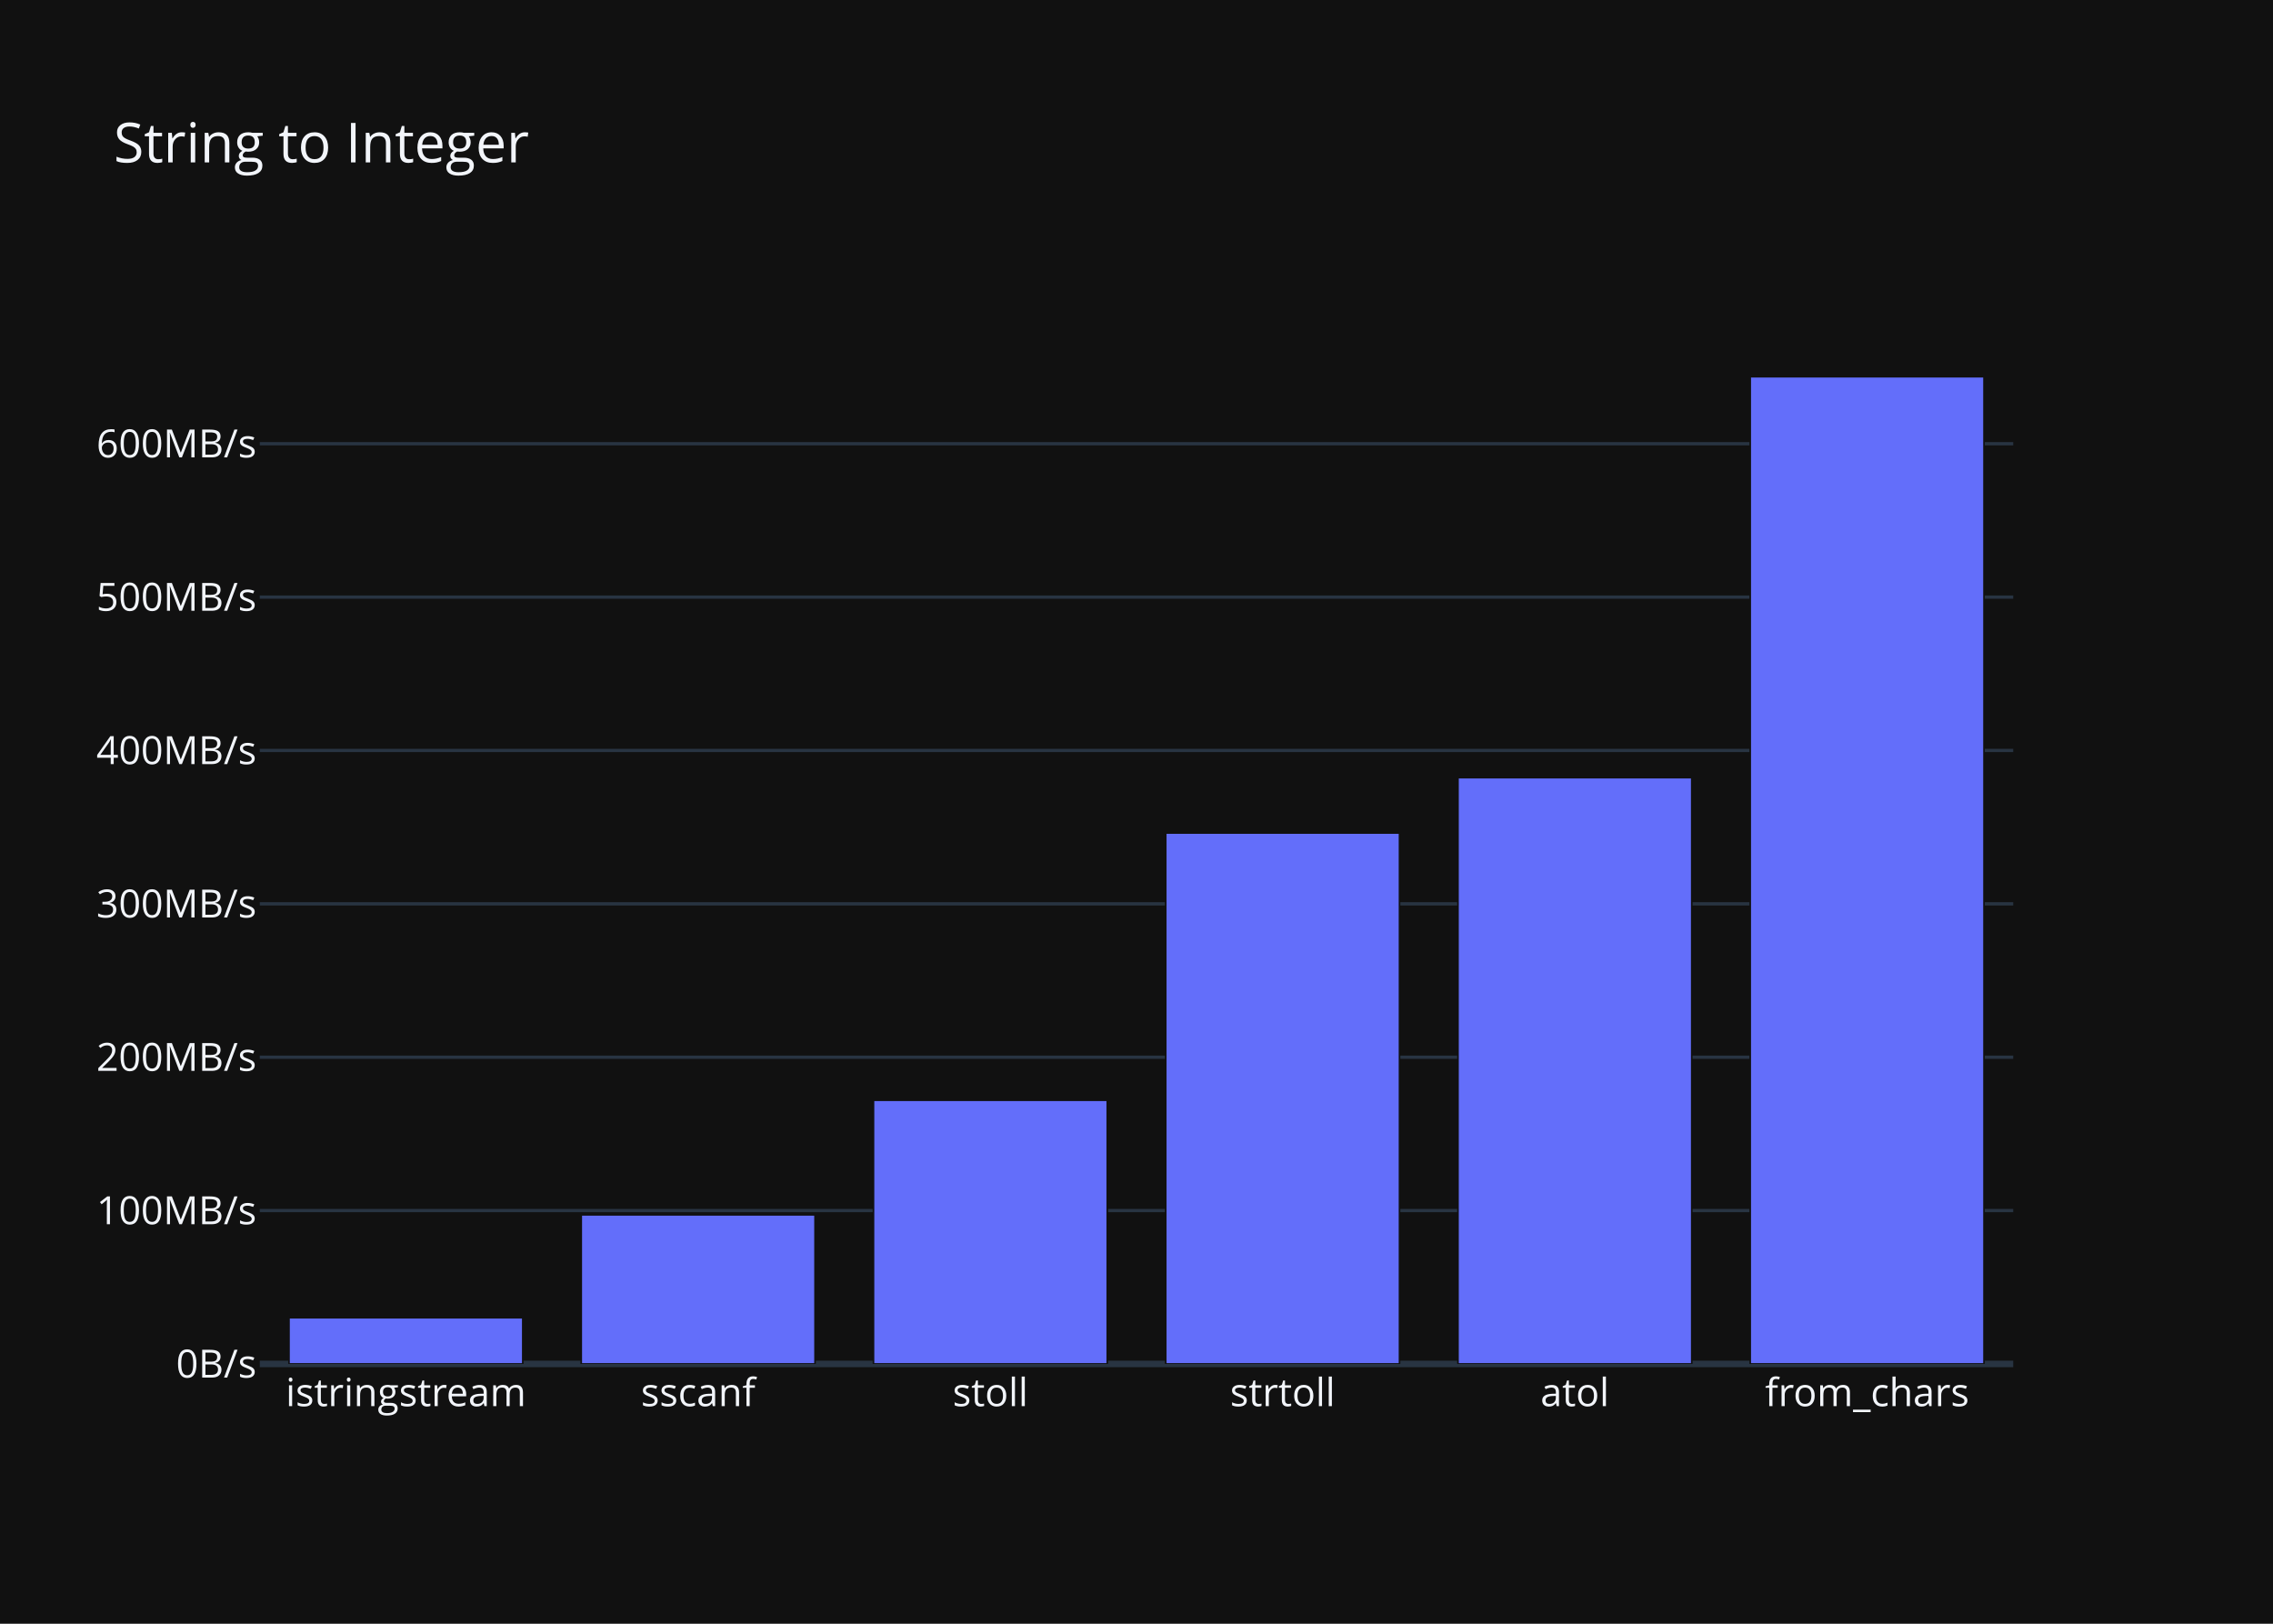
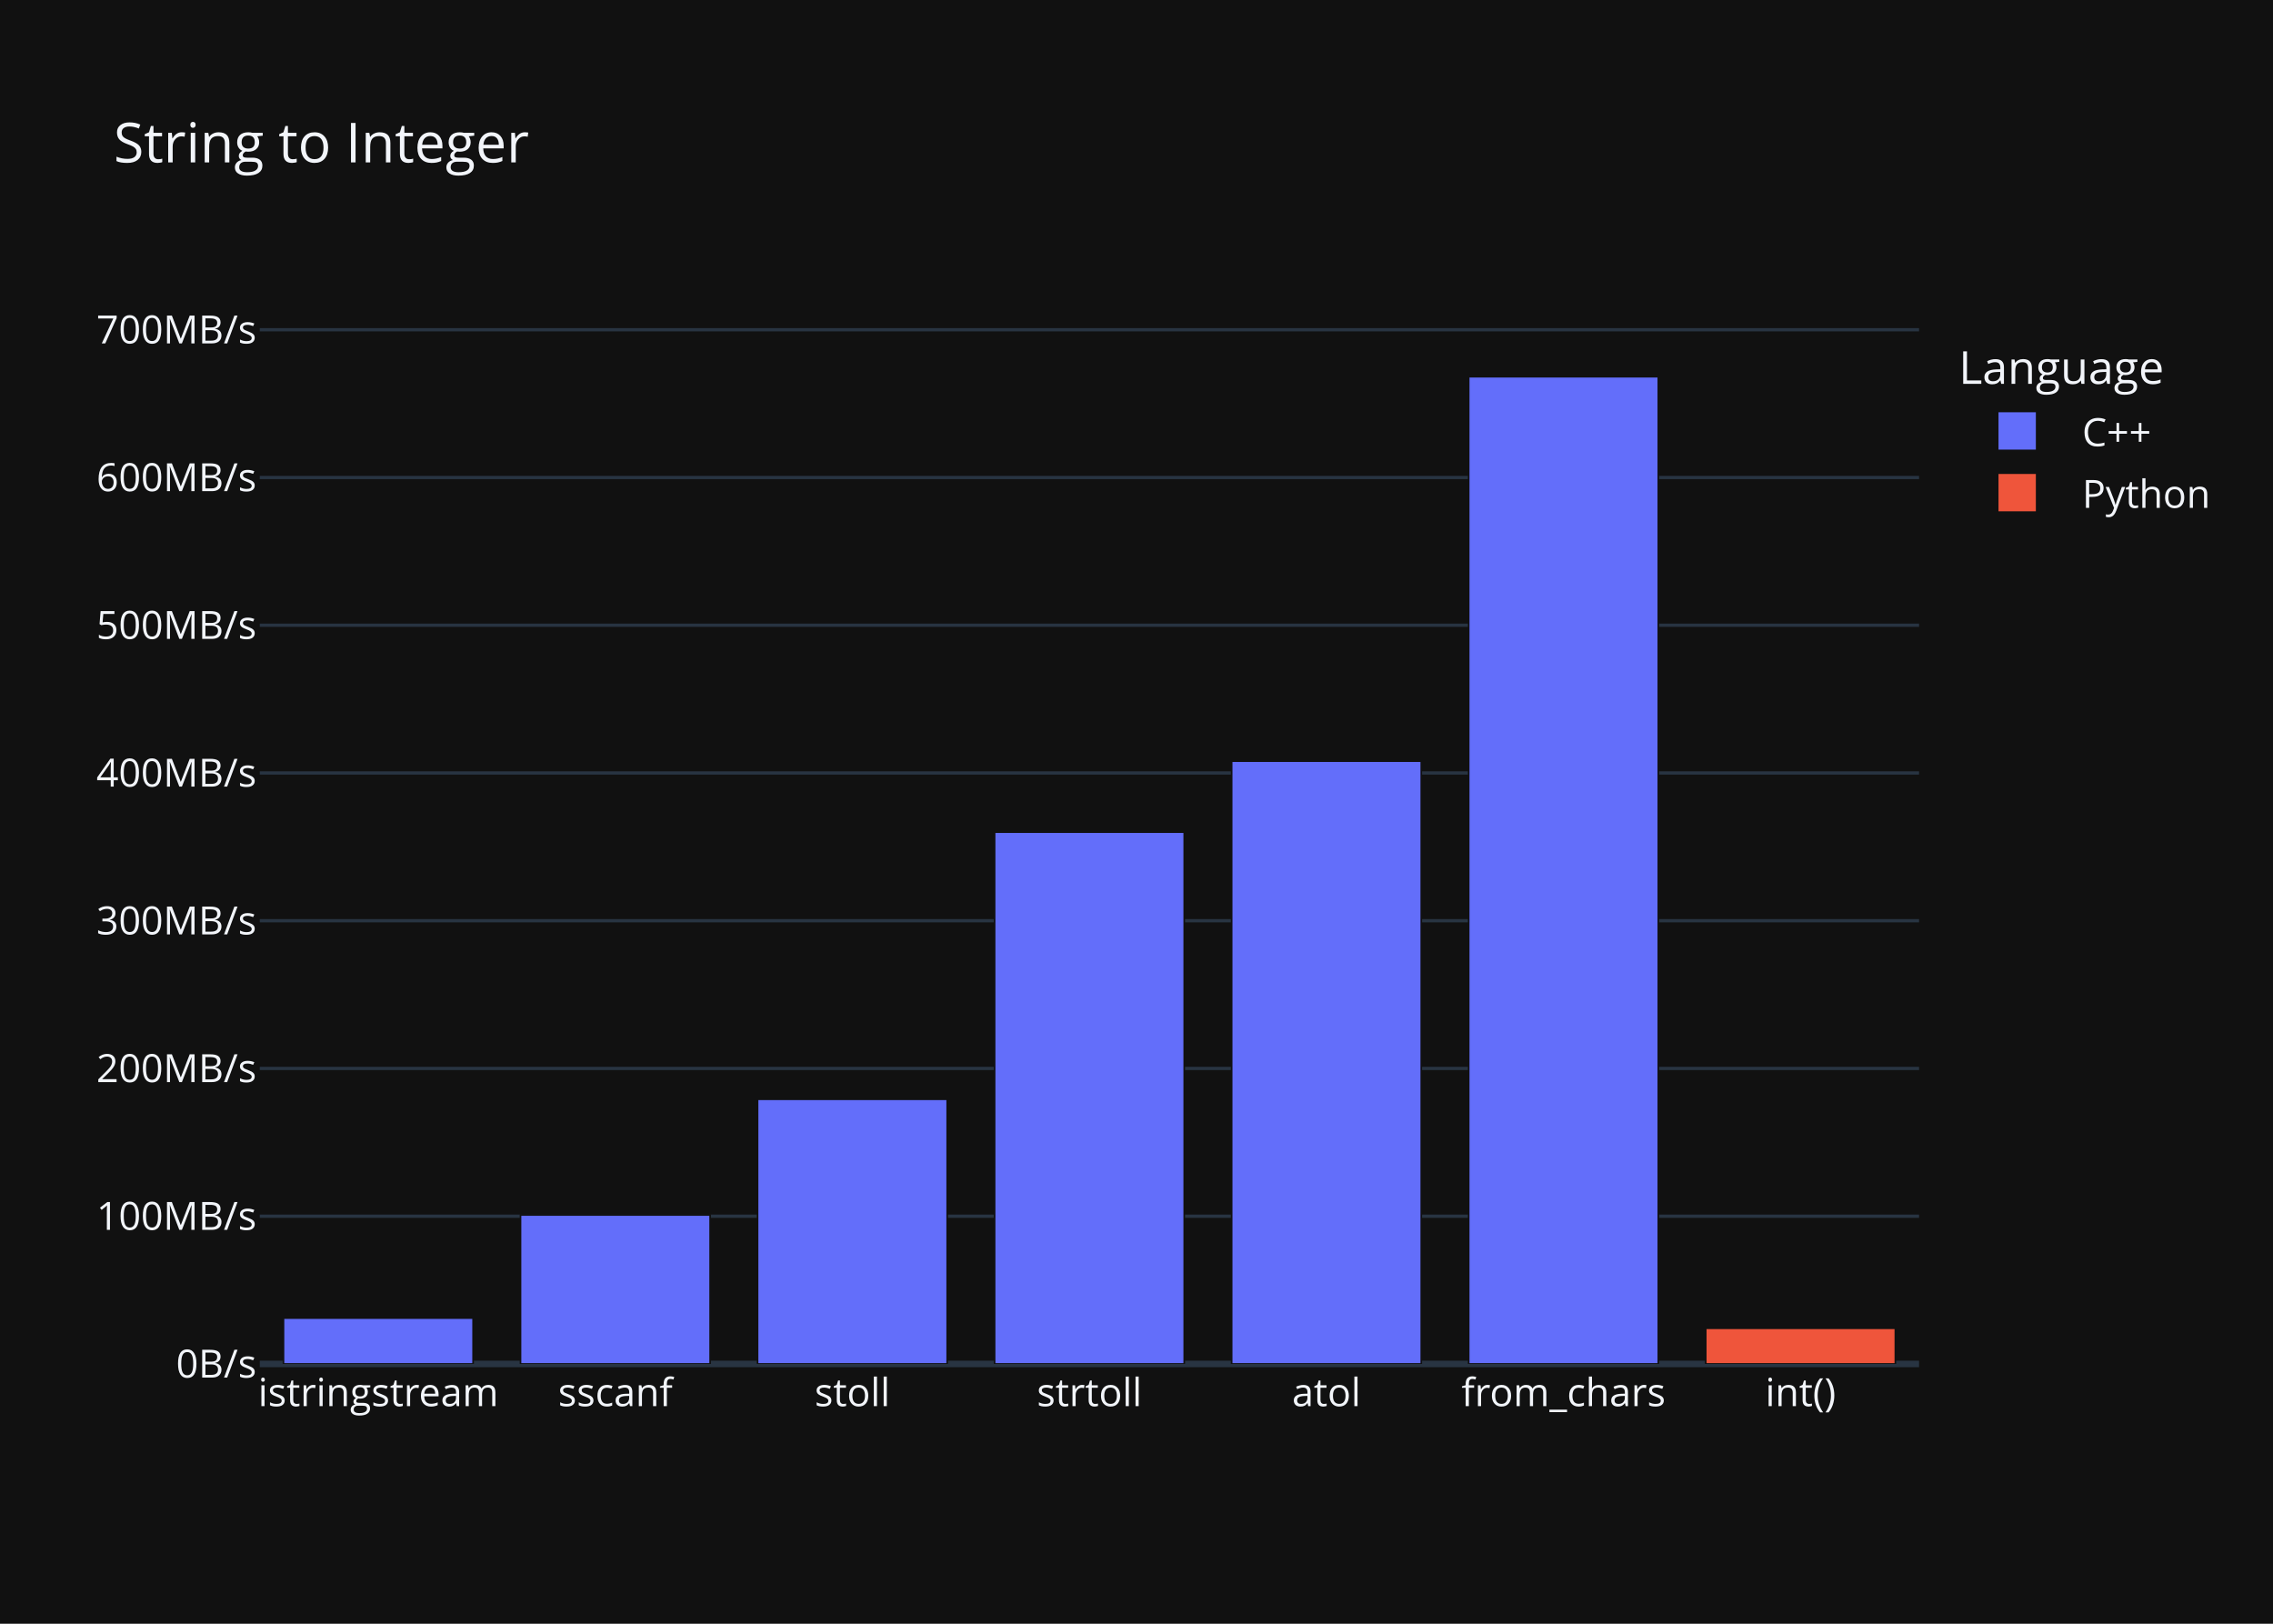
- <svg xmlns="http://www.w3.org/2000/svg" class="main-svg" width="700" height="500" style="" viewBox="0 0 700 500">
+ <svg xmlns="http://www.w3.org/2000/svg" class="main-svg" width="700" height="500" viewBox="0 0 700 500" style="">
  <rect x="0" y="0" width="700" height="500" style="fill: rgb(17, 17, 17); fill-opacity: 1;" />
-   <defs id="defs-76177a">
+   <defs id="defs-9dc137">
    <g class="clips">
-       <clipPath id="clip76177axyplot" class="plotclip">
-         <rect width="540" height="320" />
-       </clipPath>
-       <clipPath class="axesclip" id="clip76177ax">
-         <rect x="80" y="0" width="540" height="500" />
-       </clipPath>
-       <clipPath class="axesclip" id="clip76177ay">
+       <clipPath id="clip9dc137xyplot" class="plotclip">
+         <rect width="511" height="320" />
+       </clipPath>
+       <clipPath class="axesclip" id="clip9dc137x">
+         <rect x="80" y="0" width="511" height="500" />
+       </clipPath>
+       <clipPath class="axesclip" id="clip9dc137y">
        <rect x="0" y="100" width="700" height="320" />
      </clipPath>
-       <clipPath class="axesclip" id="clip76177axy">
-         <rect x="80" y="100" width="540" height="320" />
+       <clipPath class="axesclip" id="clip9dc137xy">
+         <rect x="80" y="100" width="511" height="320" />
      </clipPath>
    </g>
    <g class="gradients" />
    <g class="patterns" />
  </defs>
  <g class="bglayer" />
  <g class="layer-below">
    <g class="imagelayer" />
    <g class="shapelayer" />
  </g>
  <g class="cartesianlayer">
    <g class="subplot xy">
      <g class="layer-subplot">
        <g class="shapelayer" />
        <g class="imagelayer" />
      </g>
      <g class="minor-gridlayer">
        <g class="x" />
        <g class="y" />
      </g>
      <g class="gridlayer">
        <g class="x" />
        <g class="y">
-           <path class="ygrid crisp" transform="translate(0,372.77)" d="M80,0h540" style="stroke: rgb(40, 52, 66); stroke-opacity: 1; stroke-width: 1px;" />
-           <path class="ygrid crisp" transform="translate(0,325.55)" d="M80,0h540" style="stroke: rgb(40, 52, 66); stroke-opacity: 1; stroke-width: 1px;" />
-           <path class="ygrid crisp" transform="translate(0,278.32)" d="M80,0h540" style="stroke: rgb(40, 52, 66); stroke-opacity: 1; stroke-width: 1px;" />
-           <path class="ygrid crisp" transform="translate(0,231.09)" d="M80,0h540" style="stroke: rgb(40, 52, 66); stroke-opacity: 1; stroke-width: 1px;" />
-           <path class="ygrid crisp" transform="translate(0,183.87)" d="M80,0h540" style="stroke: rgb(40, 52, 66); stroke-opacity: 1; stroke-width: 1px;" />
-           <path class="ygrid crisp" transform="translate(0,136.64)" d="M80,0h540" style="stroke: rgb(40, 52, 66); stroke-opacity: 1; stroke-width: 1px;" />
+           <path class="ygrid crisp" transform="translate(0,374.51)" d="M80,0h511" style="stroke: rgb(40, 52, 66); stroke-opacity: 1; stroke-width: 1px;" />
+           <path class="ygrid crisp" transform="translate(0,329.01)" d="M80,0h511" style="stroke: rgb(40, 52, 66); stroke-opacity: 1; stroke-width: 1px;" />
+           <path class="ygrid crisp" transform="translate(0,283.52)" d="M80,0h511" style="stroke: rgb(40, 52, 66); stroke-opacity: 1; stroke-width: 1px;" />
+           <path class="ygrid crisp" transform="translate(0,238.02)" d="M80,0h511" style="stroke: rgb(40, 52, 66); stroke-opacity: 1; stroke-width: 1px;" />
+           <path class="ygrid crisp" transform="translate(0,192.53)" d="M80,0h511" style="stroke: rgb(40, 52, 66); stroke-opacity: 1; stroke-width: 1px;" />
+           <path class="ygrid crisp" transform="translate(0,147.04)" d="M80,0h511" style="stroke: rgb(40, 52, 66); stroke-opacity: 1; stroke-width: 1px;" />
+           <path class="ygrid crisp" transform="translate(0,101.54)" d="M80,0h511" style="stroke: rgb(40, 52, 66); stroke-opacity: 1; stroke-width: 1px;" />
        </g>
      </g>
      <g class="zerolinelayer">
-         <path class="yzl zl crisp" transform="translate(0,420)" d="M80,0h540" style="stroke: rgb(40, 52, 66); stroke-opacity: 1; stroke-width: 2px;" />
+         <path class="yzl zl crisp" transform="translate(0,420)" d="M80,0h511" style="stroke: rgb(40, 52, 66); stroke-opacity: 1; stroke-width: 2px;" />
      </g>
      <path class="xlines-below" />
      <path class="ylines-below" />
      <g class="overlines-below" />
      <g class="xaxislayer-below" />
      <g class="yaxislayer-below" />
      <g class="overaxes-below" />
-       <g class="plot" transform="translate(80,100)" clip-path="url(#clip76177axyplot)">
+       <g class="plot" transform="translate(80,100)" clip-path="url(#clip9dc137xyplot)">
        <g class="barlayer mlayer">
          <g class="trace bars" style="opacity: 1;">
            <g class="points">
              <g class="point">
-                 <path d="M9,320V305.77H81V320Z" style="vector-effect: non-scaling-stroke; opacity: 1; stroke-width: 0.5px; fill: rgb(99, 110, 250); fill-opacity: 1; stroke: rgb(17, 17, 17); stroke-opacity: 1;" />
-               </g>
-               <g class="point">
-                 <path d="M99,320V274.09H171V320Z" style="vector-effect: non-scaling-stroke; opacity: 1; stroke-width: 0.5px; fill: rgb(99, 110, 250); fill-opacity: 1; stroke: rgb(17, 17, 17); stroke-opacity: 1;" />
-               </g>
-               <g class="point">
-                 <path d="M189,320V238.8H261V320Z" style="vector-effect: non-scaling-stroke; opacity: 1; stroke-width: 0.5px; fill: rgb(99, 110, 250); fill-opacity: 1; stroke: rgb(17, 17, 17); stroke-opacity: 1;" />
-               </g>
-               <g class="point">
-                 <path d="M279,320V156.51H351V320Z" style="vector-effect: non-scaling-stroke; opacity: 1; stroke-width: 0.5px; fill: rgb(99, 110, 250); fill-opacity: 1; stroke: rgb(17, 17, 17); stroke-opacity: 1;" />
-               </g>
-               <g class="point">
-                 <path d="M369,320V139.46H441V320Z" style="vector-effect: non-scaling-stroke; opacity: 1; stroke-width: 0.5px; fill: rgb(99, 110, 250); fill-opacity: 1; stroke: rgb(17, 17, 17); stroke-opacity: 1;" />
-               </g>
-               <g class="point">
-                 <path d="M459,320V16H531V320Z" style="vector-effect: non-scaling-stroke; opacity: 1; stroke-width: 0.5px; fill: rgb(99, 110, 250); fill-opacity: 1; stroke: rgb(17, 17, 17); stroke-opacity: 1;" />
+                 <path d="M7.3,320V305.88H65.7V320Z" style="vector-effect: non-scaling-stroke; opacity: 1; stroke-width: 0.5px; fill: rgb(99, 110, 250); fill-opacity: 1; stroke: rgb(17, 17, 17); stroke-opacity: 1;" />
+               </g>
+               <g class="point">
+                 <path d="M80.3,320V274.13H138.7V320Z" style="vector-effect: non-scaling-stroke; opacity: 1; stroke-width: 0.5px; fill: rgb(99, 110, 250); fill-opacity: 1; stroke: rgb(17, 17, 17); stroke-opacity: 1;" />
+               </g>
+               <g class="point">
+                 <path d="M153.3,320V238.5H211.7V320Z" style="vector-effect: non-scaling-stroke; opacity: 1; stroke-width: 0.5px; fill: rgb(99, 110, 250); fill-opacity: 1; stroke: rgb(17, 17, 17); stroke-opacity: 1;" />
+               </g>
+               <g class="point">
+                 <path d="M226.3,320V156.24H284.7V320Z" style="vector-effect: non-scaling-stroke; opacity: 1; stroke-width: 0.5px; fill: rgb(99, 110, 250); fill-opacity: 1; stroke: rgb(17, 17, 17); stroke-opacity: 1;" />
+               </g>
+               <g class="point">
+                 <path d="M299.3,320V134.38H357.7V320Z" style="vector-effect: non-scaling-stroke; opacity: 1; stroke-width: 0.5px; fill: rgb(99, 110, 250); fill-opacity: 1; stroke: rgb(17, 17, 17); stroke-opacity: 1;" />
+               </g>
+               <g class="point">
+                 <path d="M372.3,320V16H430.7V320Z" style="vector-effect: non-scaling-stroke; opacity: 1; stroke-width: 0.5px; fill: rgb(99, 110, 250); fill-opacity: 1; stroke: rgb(17, 17, 17); stroke-opacity: 1;" />
+               </g>
+             </g>
+           </g>
+           <g class="trace bars" style="opacity: 1;">
+             <g class="points">
+               <g class="point">
+                 <path d="M445.3,320V309.02H503.7V320Z" style="vector-effect: non-scaling-stroke; opacity: 1; stroke-width: 0.5px; fill: rgb(239, 85, 59); fill-opacity: 1; stroke: rgb(17, 17, 17); stroke-opacity: 1;" />
              </g>
            </g>
          </g>
        </g>
      </g>
      <g class="overplot" />
      <path class="xlines-above crisp" d="M0,0" style="fill: none;" />
      <path class="ylines-above crisp" d="M0,0" style="fill: none;" />
      <g class="overlines-above" />
      <g class="xaxislayer-above">
        <g class="xtick">
-           <text text-anchor="middle" x="0" y="433" transform="translate(125,0)" style="font-family: 'Open Sans', verdana, arial, sans-serif; font-size: 12px; fill: rgb(242, 245, 250); fill-opacity: 1; white-space: pre; opacity: 1;">istringstream</text>
-         </g>
-         <g class="xtick">
-           <text text-anchor="middle" x="0" y="433" transform="translate(215,0)" style="font-family: 'Open Sans', verdana, arial, sans-serif; font-size: 12px; fill: rgb(242, 245, 250); fill-opacity: 1; white-space: pre; opacity: 1;">sscanf</text>
-         </g>
-         <g class="xtick">
-           <text text-anchor="middle" x="0" y="433" transform="translate(305,0)" style="font-family: 'Open Sans', verdana, arial, sans-serif; font-size: 12px; fill: rgb(242, 245, 250); fill-opacity: 1; white-space: pre; opacity: 1;">stoll</text>
-         </g>
-         <g class="xtick">
-           <text text-anchor="middle" x="0" y="433" transform="translate(395,0)" style="font-family: 'Open Sans', verdana, arial, sans-serif; font-size: 12px; fill: rgb(242, 245, 250); fill-opacity: 1; white-space: pre; opacity: 1;">strtoll</text>
-         </g>
-         <g class="xtick">
-           <text text-anchor="middle" x="0" y="433" transform="translate(485,0)" style="font-family: 'Open Sans', verdana, arial, sans-serif; font-size: 12px; fill: rgb(242, 245, 250); fill-opacity: 1; white-space: pre; opacity: 1;">atol</text>
-         </g>
-         <g class="xtick">
-           <text text-anchor="middle" x="0" y="433" transform="translate(575,0)" style="font-family: 'Open Sans', verdana, arial, sans-serif; font-size: 12px; fill: rgb(242, 245, 250); fill-opacity: 1; white-space: pre; opacity: 1;">from_chars</text>
+           <text text-anchor="middle" x="0" y="433" transform="translate(116.5,0)" style="font-family: 'Open Sans', verdana, arial, sans-serif; font-size: 12px; fill: rgb(242, 245, 250); fill-opacity: 1; white-space: pre; opacity: 1;">istringstream</text>
+         </g>
+         <g class="xtick">
+           <text text-anchor="middle" x="0" y="433" transform="translate(189.5,0)" style="font-family: 'Open Sans', verdana, arial, sans-serif; font-size: 12px; fill: rgb(242, 245, 250); fill-opacity: 1; white-space: pre; opacity: 1;">sscanf</text>
+         </g>
+         <g class="xtick">
+           <text text-anchor="middle" x="0" y="433" transform="translate(262.5,0)" style="font-family: 'Open Sans', verdana, arial, sans-serif; font-size: 12px; fill: rgb(242, 245, 250); fill-opacity: 1; white-space: pre; opacity: 1;">stoll</text>
+         </g>
+         <g class="xtick">
+           <text text-anchor="middle" x="0" y="433" transform="translate(335.5,0)" style="font-family: 'Open Sans', verdana, arial, sans-serif; font-size: 12px; fill: rgb(242, 245, 250); fill-opacity: 1; white-space: pre; opacity: 1;">strtoll</text>
+         </g>
+         <g class="xtick">
+           <text text-anchor="middle" x="0" y="433" transform="translate(408.5,0)" style="font-family: 'Open Sans', verdana, arial, sans-serif; font-size: 12px; fill: rgb(242, 245, 250); fill-opacity: 1; white-space: pre; opacity: 1;">atol</text>
+         </g>
+         <g class="xtick">
+           <text text-anchor="middle" x="0" y="433" transform="translate(481.5,0)" style="font-family: 'Open Sans', verdana, arial, sans-serif; font-size: 12px; fill: rgb(242, 245, 250); fill-opacity: 1; white-space: pre; opacity: 1;">from_chars</text>
+         </g>
+         <g class="xtick">
+           <text text-anchor="middle" x="0" y="433" transform="translate(554.5,0)" style="font-family: 'Open Sans', verdana, arial, sans-serif; font-size: 12px; fill: rgb(242, 245, 250); fill-opacity: 1; white-space: pre; opacity: 1;">int()</text>
        </g>
      </g>
      <g class="yaxislayer-above">
        <g class="ytick">
          <text text-anchor="end" x="79" y="4.2" transform="translate(0,420)" style="font-family: 'Open Sans', verdana, arial, sans-serif; font-size: 12px; fill: rgb(242, 245, 250); fill-opacity: 1; white-space: pre; opacity: 1;">0B/s</text>
        </g>
        <g class="ytick">
-           <text text-anchor="end" x="79" y="4.2" style="font-family: 'Open Sans', verdana, arial, sans-serif; font-size: 12px; fill: rgb(242, 245, 250); fill-opacity: 1; white-space: pre; opacity: 1;" transform="translate(0,372.77)">100MB/s</text>
-         </g>
-         <g class="ytick">
-           <text text-anchor="end" x="79" y="4.2" style="font-family: 'Open Sans', verdana, arial, sans-serif; font-size: 12px; fill: rgb(242, 245, 250); fill-opacity: 1; white-space: pre; opacity: 1;" transform="translate(0,325.55)">200MB/s</text>
-         </g>
-         <g class="ytick">
-           <text text-anchor="end" x="79" y="4.2" style="font-family: 'Open Sans', verdana, arial, sans-serif; font-size: 12px; fill: rgb(242, 245, 250); fill-opacity: 1; white-space: pre; opacity: 1;" transform="translate(0,278.32)">300MB/s</text>
-         </g>
-         <g class="ytick">
-           <text text-anchor="end" x="79" y="4.2" style="font-family: 'Open Sans', verdana, arial, sans-serif; font-size: 12px; fill: rgb(242, 245, 250); fill-opacity: 1; white-space: pre; opacity: 1;" transform="translate(0,231.09)">400MB/s</text>
-         </g>
-         <g class="ytick">
-           <text text-anchor="end" x="79" y="4.2" style="font-family: 'Open Sans', verdana, arial, sans-serif; font-size: 12px; fill: rgb(242, 245, 250); fill-opacity: 1; white-space: pre; opacity: 1;" transform="translate(0,183.87)">500MB/s</text>
-         </g>
-         <g class="ytick">
-           <text text-anchor="end" x="79" y="4.2" style="font-family: 'Open Sans', verdana, arial, sans-serif; font-size: 12px; fill: rgb(242, 245, 250); fill-opacity: 1; white-space: pre; opacity: 1;" transform="translate(0,136.64)">600MB/s</text>
+           <text text-anchor="end" x="79" y="4.2" style="font-family: 'Open Sans', verdana, arial, sans-serif; font-size: 12px; fill: rgb(242, 245, 250); fill-opacity: 1; white-space: pre; opacity: 1;" transform="translate(0,374.51)">100MB/s</text>
+         </g>
+         <g class="ytick">
+           <text text-anchor="end" x="79" y="4.2" style="font-family: 'Open Sans', verdana, arial, sans-serif; font-size: 12px; fill: rgb(242, 245, 250); fill-opacity: 1; white-space: pre; opacity: 1;" transform="translate(0,329.01)">200MB/s</text>
+         </g>
+         <g class="ytick">
+           <text text-anchor="end" x="79" y="4.2" style="font-family: 'Open Sans', verdana, arial, sans-serif; font-size: 12px; fill: rgb(242, 245, 250); fill-opacity: 1; white-space: pre; opacity: 1;" transform="translate(0,283.52)">300MB/s</text>
+         </g>
+         <g class="ytick">
+           <text text-anchor="end" x="79" y="4.2" style="font-family: 'Open Sans', verdana, arial, sans-serif; font-size: 12px; fill: rgb(242, 245, 250); fill-opacity: 1; white-space: pre; opacity: 1;" transform="translate(0,238.02)">400MB/s</text>
+         </g>
+         <g class="ytick">
+           <text text-anchor="end" x="79" y="4.2" style="font-family: 'Open Sans', verdana, arial, sans-serif; font-size: 12px; fill: rgb(242, 245, 250); fill-opacity: 1; white-space: pre; opacity: 1;" transform="translate(0,192.53)">500MB/s</text>
+         </g>
+         <g class="ytick">
+           <text text-anchor="end" x="79" y="4.2" style="font-family: 'Open Sans', verdana, arial, sans-serif; font-size: 12px; fill: rgb(242, 245, 250); fill-opacity: 1; white-space: pre; opacity: 1;" transform="translate(0,147.04)">600MB/s</text>
+         </g>
+         <g class="ytick">
+           <text text-anchor="end" x="79" y="4.2" style="font-family: 'Open Sans', verdana, arial, sans-serif; font-size: 12px; fill: rgb(242, 245, 250); fill-opacity: 1; white-space: pre; opacity: 1;" transform="translate(0,101.54)">700MB/s</text>
        </g>
      </g>
      <g class="overaxes-above" />
    </g>
  </g>
  <g class="polarlayer" />
  <g class="smithlayer" />
  <g class="ternarylayer" />
  <g class="geolayer" />
  <g class="funnelarealayer" />
  <g class="pielayer" />
  <g class="iciclelayer" />
  <g class="treemaplayer" />
  <g class="sunburstlayer" />
  <g class="glimages" />
-   <defs id="topdefs-76177a">
+   <defs id="topdefs-9dc137">
    <g class="clips" />
+     <clipPath id="legend9dc137">
+       <rect width="87" height="67" x="0" y="0" />
+     </clipPath>
  </defs>
  <g class="layer-above">
    <g class="imagelayer" />
    <g class="shapelayer" />
  </g>
  <g class="infolayer">
+     <g class="legend" pointer-events="all" transform="translate(601.22,100)">
+       <rect class="bg" shape-rendering="crispEdges" width="87" height="67" x="0" y="0" style="stroke: rgb(68, 68, 68); stroke-opacity: 1; fill: rgb(17, 17, 17); fill-opacity: 1; stroke-width: 0px;" />
+       <g class="scrollbox" transform="" clip-path="url(#legend9dc137)">
+         <text class="legendtitletext" text-anchor="start" x="2" y="18.2" style="font-family: 'Open Sans', verdana, arial, sans-serif; font-size: 14px; fill: rgb(242, 245, 250); fill-opacity: 1; white-space: pre;">Language</text>
+         <g class="groups" transform="">
+           <g class="traces" transform="translate(0,32.7)" style="opacity: 1;">
+             <text class="legendtext" text-anchor="start" x="40" y="4.68" style="font-family: 'Open Sans', verdana, arial, sans-serif; font-size: 12px; fill: rgb(242, 245, 250); fill-opacity: 1; white-space: pre;">C++</text>
+             <g class="layers" style="opacity: 1;">
+               <g class="legendfill" />
+               <g class="legendlines" />
+               <g class="legendsymbols">
+                 <g class="legendpoints">
+                   <path class="legendundefined" d="M6,6H-6V-6H6Z" transform="translate(20,0)" style="stroke-width: 0.5px; fill: rgb(99, 110, 250); fill-opacity: 1; stroke: rgb(17, 17, 17); stroke-opacity: 1;" />
+                 </g>
+               </g>
+             </g>
+             <rect class="legendtoggle" x="0" y="-9.5" width="81.547" height="19" style="fill: rgb(0, 0, 0); fill-opacity: 0;" />
+           </g>
+         </g>
+         <g class="groups" transform="">
+           <g class="traces" transform="translate(0,51.7)" style="opacity: 1;">
+             <text class="legendtext" text-anchor="start" x="40" y="4.68" style="font-family: 'Open Sans', verdana, arial, sans-serif; font-size: 12px; fill: rgb(242, 245, 250); fill-opacity: 1; white-space: pre;">Python</text>
+             <g class="layers" style="opacity: 1;">
+               <g class="legendfill" />
+               <g class="legendlines" />
+               <g class="legendsymbols">
+                 <g class="legendpoints">
+                   <path class="legendundefined" d="M6,6H-6V-6H6Z" transform="translate(20,0)" style="stroke-width: 0.5px; fill: rgb(239, 85, 59); fill-opacity: 1; stroke: rgb(17, 17, 17); stroke-opacity: 1;" />
+                 </g>
+               </g>
+             </g>
+             <rect class="legendtoggle" x="0" y="-9.5" width="81.547" height="19" style="fill: rgb(0, 0, 0); fill-opacity: 0;" />
+           </g>
+         </g>
+       </g>
+       <rect class="scrollbar" rx="20" ry="3" width="0" height="0" x="0" y="0" style="fill: rgb(128, 139, 164); fill-opacity: 1;" />
+     </g>
    <g class="g-gtitle">
      <text class="gtitle" x="35" y="50" text-anchor="start" dy="0em" style="font-family: 'Open Sans', verdana, arial, sans-serif; font-size: 17px; fill: rgb(242, 245, 250); opacity: 1; font-weight: normal; white-space: pre;">String to Integer</text>
    </g>
    <g class="g-xtitle" />
    <g class="g-ytitle" />
  </g>
</svg>
